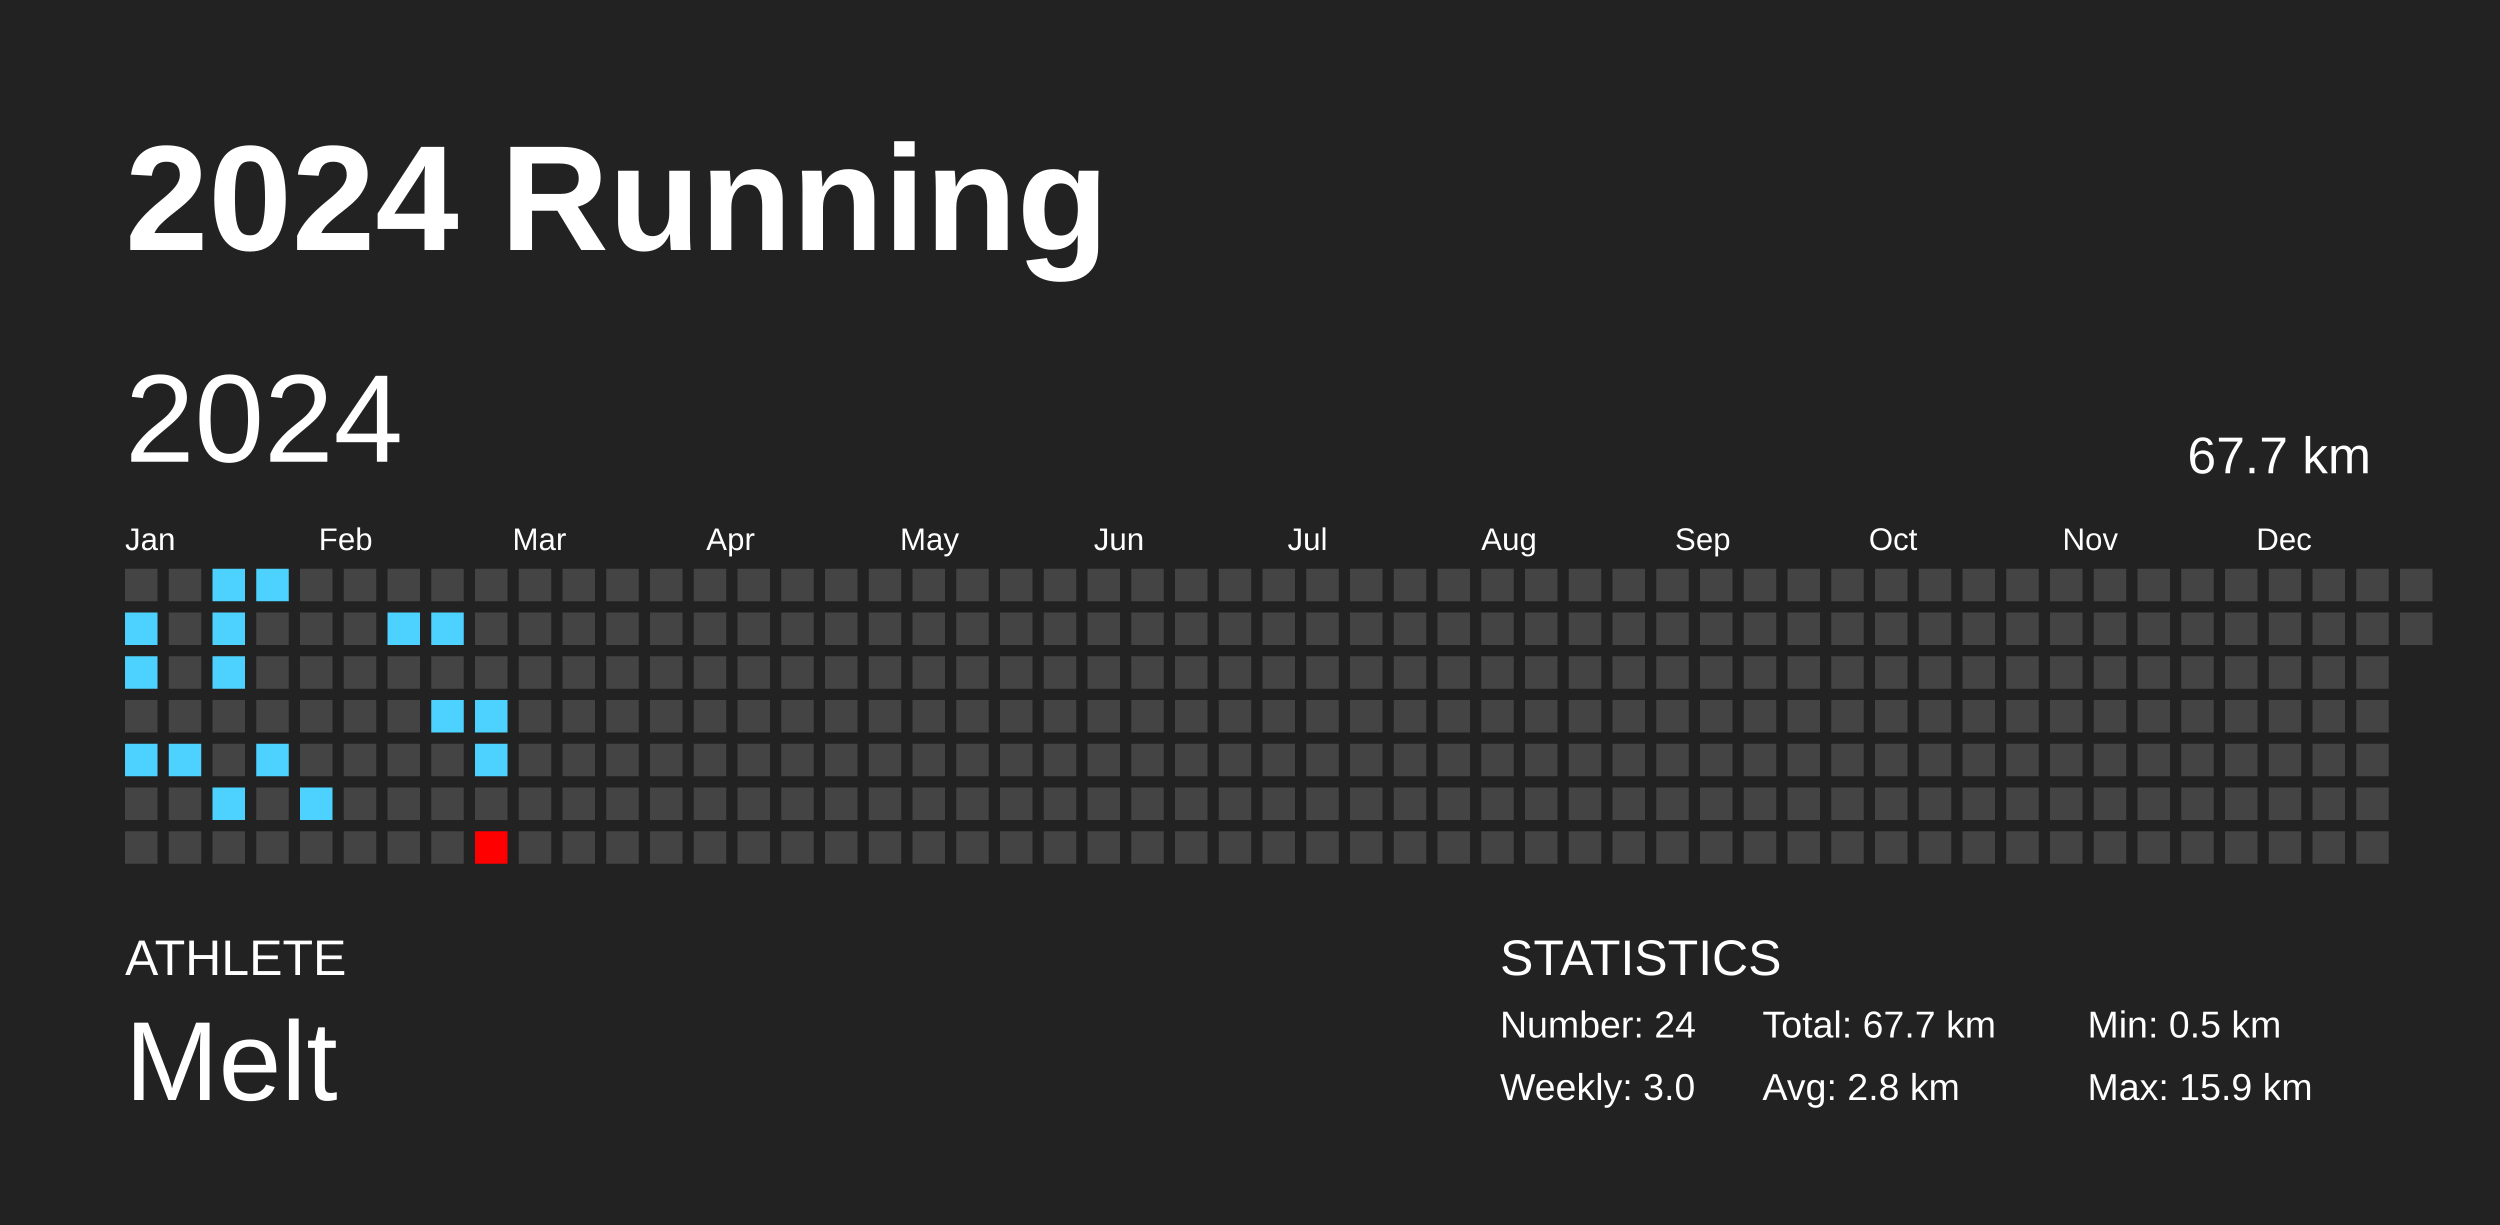
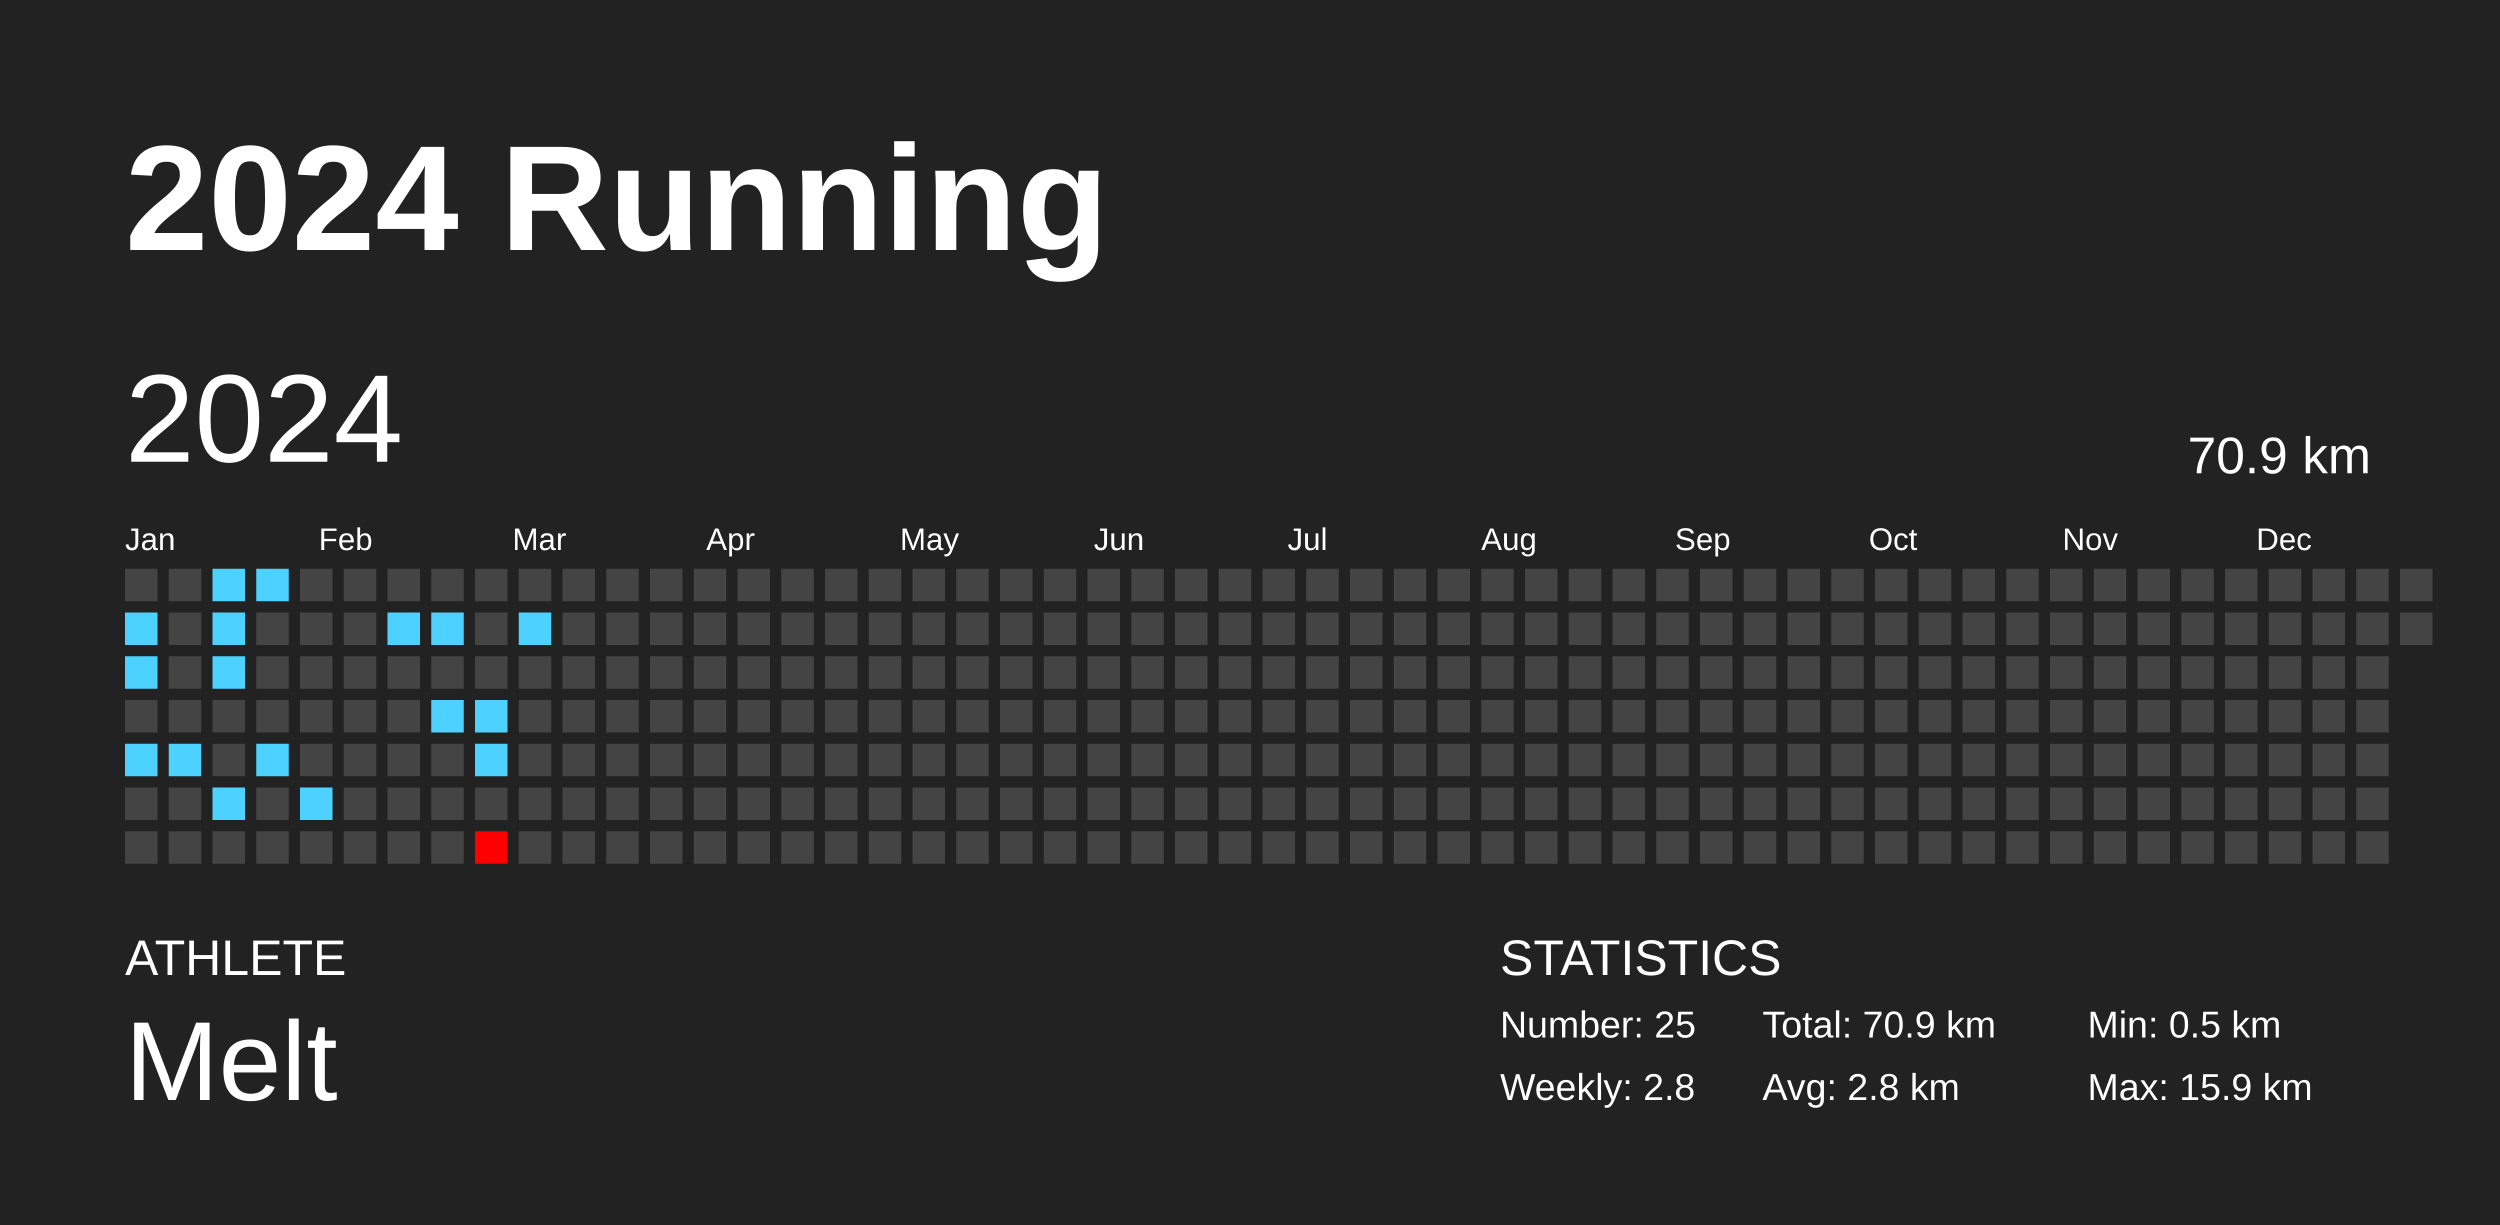
<svg xmlns="http://www.w3.org/2000/svg" baseProfile="full" height="98mm" version="1.1" viewBox="0,0,200,98" width="200mm">
  <defs />
  <rect fill="#222222" height="98" width="200" x="0" y="0" />
  <text fill="#FFFFFF" style="font-size:12px; font-family:Arial; font-weight:bold;" x="10" y="20">2024 Running</text>
  <text fill="#FFFFFF" style="font-size:4px; font-family:Arial" x="10" y="78">ATHLETE</text>
  <text fill="#FFFFFF" style="font-size:9px; font-family:Arial" x="10" y="88">Melt</text>
  <text fill="#FFFFFF" style="font-size:4px; font-family:Arial" x="120" y="78">STATISTICS</text>
-   <text fill="#FFFFFF" style="font-size:3px; font-family:Arial" x="120" y="83">Number: 24</text>
-   <text fill="#FFFFFF" style="font-size:3px; font-family:Arial" x="120" y="88">Weekly: 3.0</text>
-   <text fill="#FFFFFF" style="font-size:3px; font-family:Arial" x="141" y="83">Total: 67.7 km</text>
+   <text fill="#FFFFFF" style="font-size:3px; font-family:Arial" x="120" y="83">Number: 25</text>
+   <text fill="#FFFFFF" style="font-size:3px; font-family:Arial" x="120" y="88">Weekly: 2.8</text>
+   <text fill="#FFFFFF" style="font-size:3px; font-family:Arial" x="141" y="83">Total: 70.9 km</text>
  <text fill="#FFFFFF" style="font-size:3px; font-family:Arial" x="141" y="88">Avg: 2.8 km</text>
  <text fill="#FFFFFF" style="font-size:3px; font-family:Arial" x="167" y="83">Min: 0.5 km</text>
  <text fill="#FFFFFF" style="font-size:3px; font-family:Arial" x="167" y="88">Max: 15.9 km</text>
  <text dominant-baseline="hanging" fill="#FFFFFF" style="font-size:10.0px; font-family:Arial;" x="10" y="30">2024</text>
-   <text dominant-baseline="hanging" fill="#FFFFFF" style="font-size:4.125px; font-family:Arial;" x="175" y="35">67.7 km</text>
+   <text dominant-baseline="hanging" fill="#FFFFFF" style="font-size:4.125px; font-family:Arial;" x="175" y="35">70.9 km</text>
  <text fill="#FFFFFF" style="font-size:2.5px; font-family:Arial" x="10.0" y="44">Jan</text>
  <text fill="#FFFFFF" style="font-size:2.5px; font-family:Arial" x="25.5" y="44">Feb</text>
  <text fill="#FFFFFF" style="font-size:2.5px; font-family:Arial" x="41.0" y="44">Mar</text>
  <text fill="#FFFFFF" style="font-size:2.5px; font-family:Arial" x="56.5" y="44">Apr</text>
  <text fill="#FFFFFF" style="font-size:2.5px; font-family:Arial" x="72.0" y="44">May</text>
  <text fill="#FFFFFF" style="font-size:2.5px; font-family:Arial" x="87.5" y="44">Jun</text>
  <text fill="#FFFFFF" style="font-size:2.5px; font-family:Arial" x="103.0" y="44">Jul</text>
  <text fill="#FFFFFF" style="font-size:2.5px; font-family:Arial" x="118.5" y="44">Aug</text>
  <text fill="#FFFFFF" style="font-size:2.5px; font-family:Arial" x="134.0" y="44">Sep</text>
  <text fill="#FFFFFF" style="font-size:2.5px; font-family:Arial" x="149.5" y="44">Oct</text>
  <text fill="#FFFFFF" style="font-size:2.5px; font-family:Arial" x="165.0" y="44">Nov</text>
  <text fill="#FFFFFF" style="font-size:2.5px; font-family:Arial" x="180.5" y="44">Dec</text>
  <rect fill="#444444" height="2.6" width="2.6" x="10.0" y="45.5" />
  <rect fill="#4dd2ff" height="2.6" width="2.6" x="10.0" y="49.0" />
  <rect fill="#4dd2ff" height="2.6" width="2.6" x="10.0" y="52.5" />
  <rect fill="#444444" height="2.6" width="2.6" x="10.0" y="56.0" />
  <rect fill="#4dd2ff" height="2.6" width="2.6" x="10.0" y="59.5" />
  <rect fill="#444444" height="2.6" width="2.6" x="10.0" y="63.0" />
  <rect fill="#444444" height="2.6" width="2.6" x="10.0" y="66.5" />
  <rect fill="#444444" height="2.6" width="2.6" x="13.5" y="45.5" />
  <rect fill="#444444" height="2.6" width="2.6" x="13.5" y="49.0" />
  <rect fill="#444444" height="2.6" width="2.6" x="13.5" y="52.5" />
  <rect fill="#444444" height="2.6" width="2.6" x="13.5" y="56.0" />
  <rect fill="#4dd2ff" height="2.6" width="2.6" x="13.5" y="59.5" />
  <rect fill="#444444" height="2.6" width="2.6" x="13.5" y="63.0" />
  <rect fill="#444444" height="2.6" width="2.6" x="13.5" y="66.5" />
  <rect fill="#4dd2ff" height="2.6" width="2.6" x="17.0" y="45.5" />
  <rect fill="#4dd2ff" height="2.6" width="2.6" x="17.0" y="49.0" />
  <rect fill="#4dd2ff" height="2.6" width="2.6" x="17.0" y="52.5" />
  <rect fill="#444444" height="2.6" width="2.6" x="17.0" y="56.0" />
  <rect fill="#444444" height="2.6" width="2.6" x="17.0" y="59.5" />
  <rect fill="#4dd2ff" height="2.6" width="2.6" x="17.0" y="63.0" />
  <rect fill="#444444" height="2.6" width="2.6" x="17.0" y="66.5" />
  <rect fill="#4dd2ff" height="2.6" width="2.6" x="20.5" y="45.5" />
  <rect fill="#444444" height="2.6" width="2.6" x="20.5" y="49.0" />
  <rect fill="#444444" height="2.6" width="2.6" x="20.5" y="52.5" />
  <rect fill="#444444" height="2.6" width="2.6" x="20.5" y="56.0" />
  <rect fill="#4dd2ff" height="2.6" width="2.6" x="20.5" y="59.5" />
  <rect fill="#444444" height="2.6" width="2.6" x="20.5" y="63.0" />
  <rect fill="#444444" height="2.6" width="2.6" x="20.5" y="66.5" />
  <rect fill="#444444" height="2.6" width="2.6" x="24.0" y="45.5" />
  <rect fill="#444444" height="2.6" width="2.6" x="24.0" y="49.0" />
  <rect fill="#444444" height="2.6" width="2.6" x="24.0" y="52.5" />
  <rect fill="#444444" height="2.6" width="2.6" x="24.0" y="56.0" />
  <rect fill="#444444" height="2.6" width="2.6" x="24.0" y="59.5" />
  <rect fill="#4dd2ff" height="2.6" width="2.6" x="24.0" y="63.0" />
  <rect fill="#444444" height="2.6" width="2.6" x="24.0" y="66.5" />
  <rect fill="#444444" height="2.6" width="2.6" x="27.5" y="45.5" />
  <rect fill="#444444" height="2.6" width="2.6" x="27.5" y="49.0" />
  <rect fill="#444444" height="2.6" width="2.6" x="27.5" y="52.5" />
  <rect fill="#444444" height="2.6" width="2.6" x="27.5" y="56.0" />
  <rect fill="#444444" height="2.6" width="2.6" x="27.5" y="59.5" />
  <rect fill="#444444" height="2.6" width="2.6" x="27.5" y="63.0" />
  <rect fill="#444444" height="2.6" width="2.6" x="27.5" y="66.5" />
  <rect fill="#444444" height="2.6" width="2.6" x="31.0" y="45.5" />
  <rect fill="#4dd2ff" height="2.6" width="2.6" x="31.0" y="49.0" />
  <rect fill="#444444" height="2.6" width="2.6" x="31.0" y="52.5" />
  <rect fill="#444444" height="2.6" width="2.6" x="31.0" y="56.0" />
  <rect fill="#444444" height="2.6" width="2.6" x="31.0" y="59.5" />
  <rect fill="#444444" height="2.6" width="2.6" x="31.0" y="63.0" />
  <rect fill="#444444" height="2.6" width="2.6" x="31.0" y="66.5" />
  <rect fill="#444444" height="2.6" width="2.6" x="34.5" y="45.5" />
  <rect fill="#4dd2ff" height="2.6" width="2.6" x="34.5" y="49.0" />
  <rect fill="#444444" height="2.6" width="2.6" x="34.5" y="52.5" />
  <rect fill="#4dd2ff" height="2.6" width="2.6" x="34.5" y="56.0" />
  <rect fill="#444444" height="2.6" width="2.6" x="34.5" y="59.5" />
  <rect fill="#444444" height="2.6" width="2.6" x="34.5" y="63.0" />
  <rect fill="#444444" height="2.6" width="2.6" x="34.5" y="66.5" />
  <rect fill="#444444" height="2.6" width="2.6" x="38.0" y="45.5" />
  <rect fill="#444444" height="2.6" width="2.6" x="38.0" y="49.0" />
  <rect fill="#444444" height="2.6" width="2.6" x="38.0" y="52.5" />
  <rect fill="#4dd2ff" height="2.6" width="2.6" x="38.0" y="56.0" />
  <rect fill="#4dd2ff" height="2.6" width="2.6" x="38.0" y="59.5" />
  <rect fill="#444444" height="2.6" width="2.6" x="38.0" y="63.0" />
  <rect fill="#ff0000" height="2.6" width="2.6" x="38.0" y="66.5" />
  <rect fill="#444444" height="2.6" width="2.6" x="41.5" y="45.5" />
-   <rect fill="#444444" height="2.6" width="2.6" x="41.5" y="49.0" />
+   <rect fill="#4dd2ff" height="2.6" width="2.6" x="41.5" y="49.0" />
  <rect fill="#444444" height="2.6" width="2.6" x="41.5" y="52.5" />
  <rect fill="#444444" height="2.6" width="2.6" x="41.5" y="56.0" />
  <rect fill="#444444" height="2.6" width="2.6" x="41.5" y="59.5" />
  <rect fill="#444444" height="2.6" width="2.6" x="41.5" y="63.0" />
  <rect fill="#444444" height="2.6" width="2.6" x="41.5" y="66.5" />
  <rect fill="#444444" height="2.6" width="2.6" x="45.0" y="45.5" />
  <rect fill="#444444" height="2.6" width="2.6" x="45.0" y="49.0" />
  <rect fill="#444444" height="2.6" width="2.6" x="45.0" y="52.5" />
  <rect fill="#444444" height="2.6" width="2.6" x="45.0" y="56.0" />
  <rect fill="#444444" height="2.6" width="2.6" x="45.0" y="59.5" />
  <rect fill="#444444" height="2.6" width="2.6" x="45.0" y="63.0" />
  <rect fill="#444444" height="2.6" width="2.6" x="45.0" y="66.5" />
  <rect fill="#444444" height="2.6" width="2.6" x="48.5" y="45.5" />
  <rect fill="#444444" height="2.6" width="2.6" x="48.5" y="49.0" />
  <rect fill="#444444" height="2.6" width="2.6" x="48.5" y="52.5" />
  <rect fill="#444444" height="2.6" width="2.6" x="48.5" y="56.0" />
  <rect fill="#444444" height="2.6" width="2.6" x="48.5" y="59.5" />
  <rect fill="#444444" height="2.6" width="2.6" x="48.5" y="63.0" />
  <rect fill="#444444" height="2.6" width="2.6" x="48.5" y="66.5" />
  <rect fill="#444444" height="2.6" width="2.6" x="52.0" y="45.5" />
  <rect fill="#444444" height="2.6" width="2.6" x="52.0" y="49.0" />
  <rect fill="#444444" height="2.6" width="2.6" x="52.0" y="52.5" />
  <rect fill="#444444" height="2.6" width="2.6" x="52.0" y="56.0" />
  <rect fill="#444444" height="2.6" width="2.6" x="52.0" y="59.5" />
  <rect fill="#444444" height="2.6" width="2.6" x="52.0" y="63.0" />
  <rect fill="#444444" height="2.6" width="2.6" x="52.0" y="66.5" />
  <rect fill="#444444" height="2.6" width="2.6" x="55.5" y="45.5" />
  <rect fill="#444444" height="2.6" width="2.6" x="55.5" y="49.0" />
  <rect fill="#444444" height="2.6" width="2.6" x="55.5" y="52.5" />
  <rect fill="#444444" height="2.6" width="2.6" x="55.5" y="56.0" />
  <rect fill="#444444" height="2.6" width="2.6" x="55.5" y="59.5" />
  <rect fill="#444444" height="2.6" width="2.6" x="55.5" y="63.0" />
  <rect fill="#444444" height="2.6" width="2.6" x="55.5" y="66.5" />
  <rect fill="#444444" height="2.6" width="2.6" x="59.0" y="45.5" />
  <rect fill="#444444" height="2.6" width="2.6" x="59.0" y="49.0" />
  <rect fill="#444444" height="2.6" width="2.6" x="59.0" y="52.5" />
  <rect fill="#444444" height="2.6" width="2.6" x="59.0" y="56.0" />
  <rect fill="#444444" height="2.6" width="2.6" x="59.0" y="59.5" />
  <rect fill="#444444" height="2.6" width="2.6" x="59.0" y="63.0" />
  <rect fill="#444444" height="2.6" width="2.6" x="59.0" y="66.5" />
  <rect fill="#444444" height="2.6" width="2.6" x="62.5" y="45.5" />
  <rect fill="#444444" height="2.6" width="2.6" x="62.5" y="49.0" />
  <rect fill="#444444" height="2.6" width="2.6" x="62.5" y="52.5" />
  <rect fill="#444444" height="2.6" width="2.6" x="62.5" y="56.0" />
  <rect fill="#444444" height="2.6" width="2.6" x="62.5" y="59.5" />
  <rect fill="#444444" height="2.6" width="2.6" x="62.5" y="63.0" />
  <rect fill="#444444" height="2.6" width="2.6" x="62.5" y="66.5" />
  <rect fill="#444444" height="2.6" width="2.6" x="66.0" y="45.5" />
  <rect fill="#444444" height="2.6" width="2.6" x="66.0" y="49.0" />
  <rect fill="#444444" height="2.6" width="2.6" x="66.0" y="52.5" />
  <rect fill="#444444" height="2.6" width="2.6" x="66.0" y="56.0" />
  <rect fill="#444444" height="2.6" width="2.6" x="66.0" y="59.5" />
  <rect fill="#444444" height="2.6" width="2.6" x="66.0" y="63.0" />
  <rect fill="#444444" height="2.6" width="2.6" x="66.0" y="66.5" />
  <rect fill="#444444" height="2.6" width="2.6" x="69.5" y="45.5" />
  <rect fill="#444444" height="2.6" width="2.6" x="69.5" y="49.0" />
  <rect fill="#444444" height="2.6" width="2.6" x="69.5" y="52.5" />
  <rect fill="#444444" height="2.6" width="2.6" x="69.5" y="56.0" />
  <rect fill="#444444" height="2.6" width="2.6" x="69.5" y="59.5" />
  <rect fill="#444444" height="2.6" width="2.6" x="69.5" y="63.0" />
  <rect fill="#444444" height="2.6" width="2.6" x="69.5" y="66.5" />
  <rect fill="#444444" height="2.6" width="2.6" x="73.0" y="45.5" />
  <rect fill="#444444" height="2.6" width="2.6" x="73.0" y="49.0" />
  <rect fill="#444444" height="2.6" width="2.6" x="73.0" y="52.5" />
  <rect fill="#444444" height="2.6" width="2.6" x="73.0" y="56.0" />
  <rect fill="#444444" height="2.6" width="2.6" x="73.0" y="59.5" />
  <rect fill="#444444" height="2.6" width="2.6" x="73.0" y="63.0" />
  <rect fill="#444444" height="2.6" width="2.6" x="73.0" y="66.5" />
  <rect fill="#444444" height="2.6" width="2.6" x="76.5" y="45.5" />
  <rect fill="#444444" height="2.6" width="2.6" x="76.5" y="49.0" />
  <rect fill="#444444" height="2.6" width="2.6" x="76.5" y="52.5" />
  <rect fill="#444444" height="2.6" width="2.6" x="76.5" y="56.0" />
  <rect fill="#444444" height="2.6" width="2.6" x="76.5" y="59.5" />
  <rect fill="#444444" height="2.6" width="2.6" x="76.5" y="63.0" />
  <rect fill="#444444" height="2.6" width="2.6" x="76.5" y="66.5" />
  <rect fill="#444444" height="2.6" width="2.6" x="80.0" y="45.5" />
  <rect fill="#444444" height="2.6" width="2.6" x="80.0" y="49.0" />
  <rect fill="#444444" height="2.6" width="2.6" x="80.0" y="52.5" />
  <rect fill="#444444" height="2.6" width="2.6" x="80.0" y="56.0" />
  <rect fill="#444444" height="2.6" width="2.6" x="80.0" y="59.5" />
  <rect fill="#444444" height="2.6" width="2.6" x="80.0" y="63.0" />
  <rect fill="#444444" height="2.6" width="2.6" x="80.0" y="66.5" />
  <rect fill="#444444" height="2.6" width="2.6" x="83.5" y="45.5" />
  <rect fill="#444444" height="2.6" width="2.6" x="83.5" y="49.0" />
  <rect fill="#444444" height="2.6" width="2.6" x="83.5" y="52.5" />
  <rect fill="#444444" height="2.6" width="2.6" x="83.5" y="56.0" />
  <rect fill="#444444" height="2.6" width="2.6" x="83.5" y="59.5" />
  <rect fill="#444444" height="2.6" width="2.6" x="83.5" y="63.0" />
  <rect fill="#444444" height="2.6" width="2.6" x="83.5" y="66.5" />
  <rect fill="#444444" height="2.6" width="2.6" x="87.0" y="45.5" />
  <rect fill="#444444" height="2.6" width="2.6" x="87.0" y="49.0" />
  <rect fill="#444444" height="2.6" width="2.6" x="87.0" y="52.5" />
  <rect fill="#444444" height="2.6" width="2.6" x="87.0" y="56.0" />
  <rect fill="#444444" height="2.6" width="2.6" x="87.0" y="59.5" />
  <rect fill="#444444" height="2.6" width="2.6" x="87.0" y="63.0" />
  <rect fill="#444444" height="2.6" width="2.6" x="87.0" y="66.5" />
  <rect fill="#444444" height="2.6" width="2.6" x="90.5" y="45.5" />
  <rect fill="#444444" height="2.6" width="2.6" x="90.5" y="49.0" />
  <rect fill="#444444" height="2.6" width="2.6" x="90.5" y="52.5" />
  <rect fill="#444444" height="2.6" width="2.6" x="90.5" y="56.0" />
  <rect fill="#444444" height="2.6" width="2.6" x="90.5" y="59.5" />
  <rect fill="#444444" height="2.6" width="2.6" x="90.5" y="63.0" />
  <rect fill="#444444" height="2.6" width="2.6" x="90.5" y="66.5" />
  <rect fill="#444444" height="2.6" width="2.6" x="94.0" y="45.5" />
  <rect fill="#444444" height="2.6" width="2.6" x="94.0" y="49.0" />
  <rect fill="#444444" height="2.6" width="2.6" x="94.0" y="52.5" />
  <rect fill="#444444" height="2.6" width="2.6" x="94.0" y="56.0" />
  <rect fill="#444444" height="2.6" width="2.6" x="94.0" y="59.5" />
  <rect fill="#444444" height="2.6" width="2.6" x="94.0" y="63.0" />
  <rect fill="#444444" height="2.6" width="2.6" x="94.0" y="66.5" />
  <rect fill="#444444" height="2.6" width="2.6" x="97.5" y="45.5" />
  <rect fill="#444444" height="2.6" width="2.6" x="97.5" y="49.0" />
  <rect fill="#444444" height="2.6" width="2.6" x="97.5" y="52.5" />
  <rect fill="#444444" height="2.6" width="2.6" x="97.5" y="56.0" />
  <rect fill="#444444" height="2.6" width="2.6" x="97.5" y="59.5" />
  <rect fill="#444444" height="2.6" width="2.6" x="97.5" y="63.0" />
  <rect fill="#444444" height="2.6" width="2.6" x="97.5" y="66.5" />
  <rect fill="#444444" height="2.6" width="2.6" x="101.0" y="45.5" />
  <rect fill="#444444" height="2.6" width="2.6" x="101.0" y="49.0" />
  <rect fill="#444444" height="2.6" width="2.6" x="101.0" y="52.5" />
  <rect fill="#444444" height="2.6" width="2.6" x="101.0" y="56.0" />
  <rect fill="#444444" height="2.6" width="2.6" x="101.0" y="59.5" />
  <rect fill="#444444" height="2.6" width="2.6" x="101.0" y="63.0" />
  <rect fill="#444444" height="2.6" width="2.6" x="101.0" y="66.5" />
  <rect fill="#444444" height="2.6" width="2.6" x="104.5" y="45.5" />
  <rect fill="#444444" height="2.6" width="2.6" x="104.5" y="49.0" />
  <rect fill="#444444" height="2.6" width="2.6" x="104.5" y="52.5" />
  <rect fill="#444444" height="2.6" width="2.6" x="104.5" y="56.0" />
  <rect fill="#444444" height="2.6" width="2.6" x="104.5" y="59.5" />
  <rect fill="#444444" height="2.6" width="2.6" x="104.5" y="63.0" />
  <rect fill="#444444" height="2.6" width="2.6" x="104.5" y="66.5" />
  <rect fill="#444444" height="2.6" width="2.6" x="108.0" y="45.5" />
  <rect fill="#444444" height="2.6" width="2.6" x="108.0" y="49.0" />
  <rect fill="#444444" height="2.6" width="2.6" x="108.0" y="52.5" />
  <rect fill="#444444" height="2.6" width="2.6" x="108.0" y="56.0" />
  <rect fill="#444444" height="2.6" width="2.6" x="108.0" y="59.5" />
  <rect fill="#444444" height="2.6" width="2.6" x="108.0" y="63.0" />
  <rect fill="#444444" height="2.6" width="2.6" x="108.0" y="66.5" />
  <rect fill="#444444" height="2.6" width="2.6" x="111.5" y="45.5" />
  <rect fill="#444444" height="2.6" width="2.6" x="111.5" y="49.0" />
  <rect fill="#444444" height="2.6" width="2.6" x="111.5" y="52.5" />
  <rect fill="#444444" height="2.6" width="2.6" x="111.5" y="56.0" />
  <rect fill="#444444" height="2.6" width="2.6" x="111.5" y="59.5" />
  <rect fill="#444444" height="2.6" width="2.6" x="111.5" y="63.0" />
  <rect fill="#444444" height="2.6" width="2.6" x="111.5" y="66.5" />
  <rect fill="#444444" height="2.6" width="2.6" x="115.0" y="45.5" />
  <rect fill="#444444" height="2.6" width="2.6" x="115.0" y="49.0" />
  <rect fill="#444444" height="2.6" width="2.6" x="115.0" y="52.5" />
  <rect fill="#444444" height="2.6" width="2.6" x="115.0" y="56.0" />
  <rect fill="#444444" height="2.6" width="2.6" x="115.0" y="59.5" />
  <rect fill="#444444" height="2.6" width="2.6" x="115.0" y="63.0" />
  <rect fill="#444444" height="2.6" width="2.6" x="115.0" y="66.5" />
  <rect fill="#444444" height="2.6" width="2.6" x="118.5" y="45.5" />
  <rect fill="#444444" height="2.6" width="2.6" x="118.5" y="49.0" />
  <rect fill="#444444" height="2.6" width="2.6" x="118.5" y="52.5" />
  <rect fill="#444444" height="2.6" width="2.6" x="118.5" y="56.0" />
  <rect fill="#444444" height="2.6" width="2.6" x="118.5" y="59.5" />
  <rect fill="#444444" height="2.6" width="2.6" x="118.5" y="63.0" />
  <rect fill="#444444" height="2.6" width="2.6" x="118.5" y="66.5" />
  <rect fill="#444444" height="2.6" width="2.6" x="122.0" y="45.5" />
  <rect fill="#444444" height="2.6" width="2.6" x="122.0" y="49.0" />
  <rect fill="#444444" height="2.6" width="2.6" x="122.0" y="52.5" />
  <rect fill="#444444" height="2.6" width="2.6" x="122.0" y="56.0" />
  <rect fill="#444444" height="2.6" width="2.6" x="122.0" y="59.5" />
  <rect fill="#444444" height="2.6" width="2.6" x="122.0" y="63.0" />
  <rect fill="#444444" height="2.6" width="2.6" x="122.0" y="66.5" />
  <rect fill="#444444" height="2.6" width="2.6" x="125.5" y="45.5" />
  <rect fill="#444444" height="2.6" width="2.6" x="125.5" y="49.0" />
  <rect fill="#444444" height="2.6" width="2.6" x="125.5" y="52.5" />
  <rect fill="#444444" height="2.6" width="2.6" x="125.5" y="56.0" />
  <rect fill="#444444" height="2.6" width="2.6" x="125.5" y="59.5" />
  <rect fill="#444444" height="2.6" width="2.6" x="125.5" y="63.0" />
  <rect fill="#444444" height="2.6" width="2.6" x="125.5" y="66.5" />
  <rect fill="#444444" height="2.6" width="2.6" x="129.0" y="45.5" />
  <rect fill="#444444" height="2.6" width="2.6" x="129.0" y="49.0" />
  <rect fill="#444444" height="2.6" width="2.6" x="129.0" y="52.5" />
  <rect fill="#444444" height="2.6" width="2.6" x="129.0" y="56.0" />
  <rect fill="#444444" height="2.6" width="2.6" x="129.0" y="59.5" />
  <rect fill="#444444" height="2.6" width="2.6" x="129.0" y="63.0" />
  <rect fill="#444444" height="2.6" width="2.6" x="129.0" y="66.5" />
  <rect fill="#444444" height="2.6" width="2.6" x="132.5" y="45.5" />
  <rect fill="#444444" height="2.6" width="2.6" x="132.5" y="49.0" />
  <rect fill="#444444" height="2.6" width="2.6" x="132.5" y="52.5" />
  <rect fill="#444444" height="2.6" width="2.6" x="132.5" y="56.0" />
  <rect fill="#444444" height="2.6" width="2.6" x="132.5" y="59.5" />
  <rect fill="#444444" height="2.6" width="2.6" x="132.5" y="63.0" />
  <rect fill="#444444" height="2.6" width="2.6" x="132.5" y="66.5" />
  <rect fill="#444444" height="2.6" width="2.6" x="136.0" y="45.5" />
  <rect fill="#444444" height="2.6" width="2.6" x="136.0" y="49.0" />
  <rect fill="#444444" height="2.6" width="2.6" x="136.0" y="52.5" />
  <rect fill="#444444" height="2.6" width="2.6" x="136.0" y="56.0" />
  <rect fill="#444444" height="2.6" width="2.6" x="136.0" y="59.5" />
  <rect fill="#444444" height="2.6" width="2.6" x="136.0" y="63.0" />
  <rect fill="#444444" height="2.6" width="2.6" x="136.0" y="66.5" />
  <rect fill="#444444" height="2.6" width="2.6" x="139.5" y="45.5" />
  <rect fill="#444444" height="2.6" width="2.6" x="139.5" y="49.0" />
  <rect fill="#444444" height="2.6" width="2.6" x="139.5" y="52.5" />
  <rect fill="#444444" height="2.6" width="2.6" x="139.5" y="56.0" />
  <rect fill="#444444" height="2.6" width="2.6" x="139.5" y="59.5" />
  <rect fill="#444444" height="2.6" width="2.6" x="139.5" y="63.0" />
  <rect fill="#444444" height="2.6" width="2.6" x="139.5" y="66.5" />
  <rect fill="#444444" height="2.6" width="2.6" x="143.0" y="45.5" />
  <rect fill="#444444" height="2.6" width="2.6" x="143.0" y="49.0" />
  <rect fill="#444444" height="2.6" width="2.6" x="143.0" y="52.5" />
  <rect fill="#444444" height="2.6" width="2.6" x="143.0" y="56.0" />
  <rect fill="#444444" height="2.6" width="2.6" x="143.0" y="59.5" />
  <rect fill="#444444" height="2.6" width="2.6" x="143.0" y="63.0" />
  <rect fill="#444444" height="2.6" width="2.6" x="143.0" y="66.5" />
  <rect fill="#444444" height="2.6" width="2.6" x="146.5" y="45.5" />
  <rect fill="#444444" height="2.6" width="2.6" x="146.5" y="49.0" />
  <rect fill="#444444" height="2.6" width="2.6" x="146.5" y="52.5" />
  <rect fill="#444444" height="2.6" width="2.6" x="146.5" y="56.0" />
  <rect fill="#444444" height="2.6" width="2.6" x="146.5" y="59.5" />
  <rect fill="#444444" height="2.6" width="2.6" x="146.5" y="63.0" />
  <rect fill="#444444" height="2.6" width="2.6" x="146.5" y="66.5" />
  <rect fill="#444444" height="2.6" width="2.6" x="150.0" y="45.5" />
  <rect fill="#444444" height="2.6" width="2.6" x="150.0" y="49.0" />
  <rect fill="#444444" height="2.6" width="2.6" x="150.0" y="52.5" />
  <rect fill="#444444" height="2.6" width="2.6" x="150.0" y="56.0" />
  <rect fill="#444444" height="2.6" width="2.6" x="150.0" y="59.5" />
  <rect fill="#444444" height="2.6" width="2.6" x="150.0" y="63.0" />
  <rect fill="#444444" height="2.6" width="2.6" x="150.0" y="66.5" />
  <rect fill="#444444" height="2.6" width="2.6" x="153.5" y="45.5" />
  <rect fill="#444444" height="2.6" width="2.6" x="153.5" y="49.0" />
  <rect fill="#444444" height="2.6" width="2.6" x="153.5" y="52.5" />
  <rect fill="#444444" height="2.6" width="2.6" x="153.5" y="56.0" />
  <rect fill="#444444" height="2.6" width="2.6" x="153.5" y="59.5" />
  <rect fill="#444444" height="2.6" width="2.6" x="153.5" y="63.0" />
  <rect fill="#444444" height="2.6" width="2.6" x="153.5" y="66.5" />
  <rect fill="#444444" height="2.6" width="2.6" x="157.0" y="45.5" />
  <rect fill="#444444" height="2.6" width="2.6" x="157.0" y="49.0" />
  <rect fill="#444444" height="2.6" width="2.6" x="157.0" y="52.5" />
  <rect fill="#444444" height="2.6" width="2.6" x="157.0" y="56.0" />
  <rect fill="#444444" height="2.6" width="2.6" x="157.0" y="59.5" />
  <rect fill="#444444" height="2.6" width="2.6" x="157.0" y="63.0" />
  <rect fill="#444444" height="2.6" width="2.6" x="157.0" y="66.5" />
  <rect fill="#444444" height="2.6" width="2.6" x="160.5" y="45.5" />
  <rect fill="#444444" height="2.6" width="2.6" x="160.5" y="49.0" />
  <rect fill="#444444" height="2.6" width="2.6" x="160.5" y="52.5" />
  <rect fill="#444444" height="2.6" width="2.6" x="160.5" y="56.0" />
  <rect fill="#444444" height="2.6" width="2.6" x="160.5" y="59.5" />
  <rect fill="#444444" height="2.6" width="2.6" x="160.5" y="63.0" />
  <rect fill="#444444" height="2.6" width="2.6" x="160.5" y="66.5" />
  <rect fill="#444444" height="2.6" width="2.6" x="164.0" y="45.5" />
  <rect fill="#444444" height="2.6" width="2.6" x="164.0" y="49.0" />
  <rect fill="#444444" height="2.6" width="2.6" x="164.0" y="52.5" />
  <rect fill="#444444" height="2.6" width="2.6" x="164.0" y="56.0" />
  <rect fill="#444444" height="2.6" width="2.6" x="164.0" y="59.5" />
  <rect fill="#444444" height="2.6" width="2.6" x="164.0" y="63.0" />
  <rect fill="#444444" height="2.6" width="2.6" x="164.0" y="66.5" />
  <rect fill="#444444" height="2.6" width="2.6" x="167.5" y="45.5" />
  <rect fill="#444444" height="2.6" width="2.6" x="167.5" y="49.0" />
  <rect fill="#444444" height="2.6" width="2.6" x="167.5" y="52.5" />
  <rect fill="#444444" height="2.6" width="2.6" x="167.5" y="56.0" />
  <rect fill="#444444" height="2.6" width="2.6" x="167.5" y="59.5" />
  <rect fill="#444444" height="2.6" width="2.6" x="167.5" y="63.0" />
  <rect fill="#444444" height="2.6" width="2.6" x="167.5" y="66.5" />
  <rect fill="#444444" height="2.6" width="2.6" x="171.0" y="45.5" />
  <rect fill="#444444" height="2.6" width="2.6" x="171.0" y="49.0" />
  <rect fill="#444444" height="2.6" width="2.6" x="171.0" y="52.5" />
  <rect fill="#444444" height="2.6" width="2.6" x="171.0" y="56.0" />
  <rect fill="#444444" height="2.6" width="2.6" x="171.0" y="59.5" />
  <rect fill="#444444" height="2.6" width="2.6" x="171.0" y="63.0" />
  <rect fill="#444444" height="2.6" width="2.6" x="171.0" y="66.5" />
  <rect fill="#444444" height="2.6" width="2.6" x="174.5" y="45.5" />
  <rect fill="#444444" height="2.6" width="2.6" x="174.5" y="49.0" />
  <rect fill="#444444" height="2.6" width="2.6" x="174.5" y="52.5" />
  <rect fill="#444444" height="2.6" width="2.6" x="174.5" y="56.0" />
  <rect fill="#444444" height="2.6" width="2.6" x="174.5" y="59.5" />
  <rect fill="#444444" height="2.6" width="2.6" x="174.5" y="63.0" />
  <rect fill="#444444" height="2.6" width="2.6" x="174.5" y="66.5" />
  <rect fill="#444444" height="2.6" width="2.6" x="178.0" y="45.5" />
  <rect fill="#444444" height="2.6" width="2.6" x="178.0" y="49.0" />
  <rect fill="#444444" height="2.6" width="2.6" x="178.0" y="52.5" />
  <rect fill="#444444" height="2.6" width="2.6" x="178.0" y="56.0" />
  <rect fill="#444444" height="2.6" width="2.6" x="178.0" y="59.5" />
  <rect fill="#444444" height="2.6" width="2.6" x="178.0" y="63.0" />
  <rect fill="#444444" height="2.6" width="2.6" x="178.0" y="66.5" />
  <rect fill="#444444" height="2.6" width="2.6" x="181.5" y="45.5" />
  <rect fill="#444444" height="2.6" width="2.6" x="181.5" y="49.0" />
  <rect fill="#444444" height="2.6" width="2.6" x="181.5" y="52.5" />
  <rect fill="#444444" height="2.6" width="2.6" x="181.5" y="56.0" />
  <rect fill="#444444" height="2.6" width="2.6" x="181.5" y="59.5" />
  <rect fill="#444444" height="2.6" width="2.6" x="181.5" y="63.0" />
  <rect fill="#444444" height="2.6" width="2.6" x="181.5" y="66.5" />
  <rect fill="#444444" height="2.6" width="2.6" x="185.0" y="45.5" />
  <rect fill="#444444" height="2.6" width="2.6" x="185.0" y="49.0" />
  <rect fill="#444444" height="2.6" width="2.6" x="185.0" y="52.5" />
  <rect fill="#444444" height="2.6" width="2.6" x="185.0" y="56.0" />
  <rect fill="#444444" height="2.6" width="2.6" x="185.0" y="59.5" />
  <rect fill="#444444" height="2.6" width="2.6" x="185.0" y="63.0" />
  <rect fill="#444444" height="2.6" width="2.6" x="185.0" y="66.5" />
  <rect fill="#444444" height="2.6" width="2.6" x="188.5" y="45.5" />
  <rect fill="#444444" height="2.6" width="2.6" x="188.5" y="49.0" />
  <rect fill="#444444" height="2.6" width="2.6" x="188.5" y="52.5" />
  <rect fill="#444444" height="2.6" width="2.6" x="188.5" y="56.0" />
  <rect fill="#444444" height="2.6" width="2.6" x="188.5" y="59.5" />
  <rect fill="#444444" height="2.6" width="2.6" x="188.5" y="63.0" />
  <rect fill="#444444" height="2.6" width="2.6" x="188.5" y="66.5" />
  <rect fill="#444444" height="2.6" width="2.6" x="192.0" y="45.5" />
  <rect fill="#444444" height="2.6" width="2.6" x="192.0" y="49.0" />
</svg>
